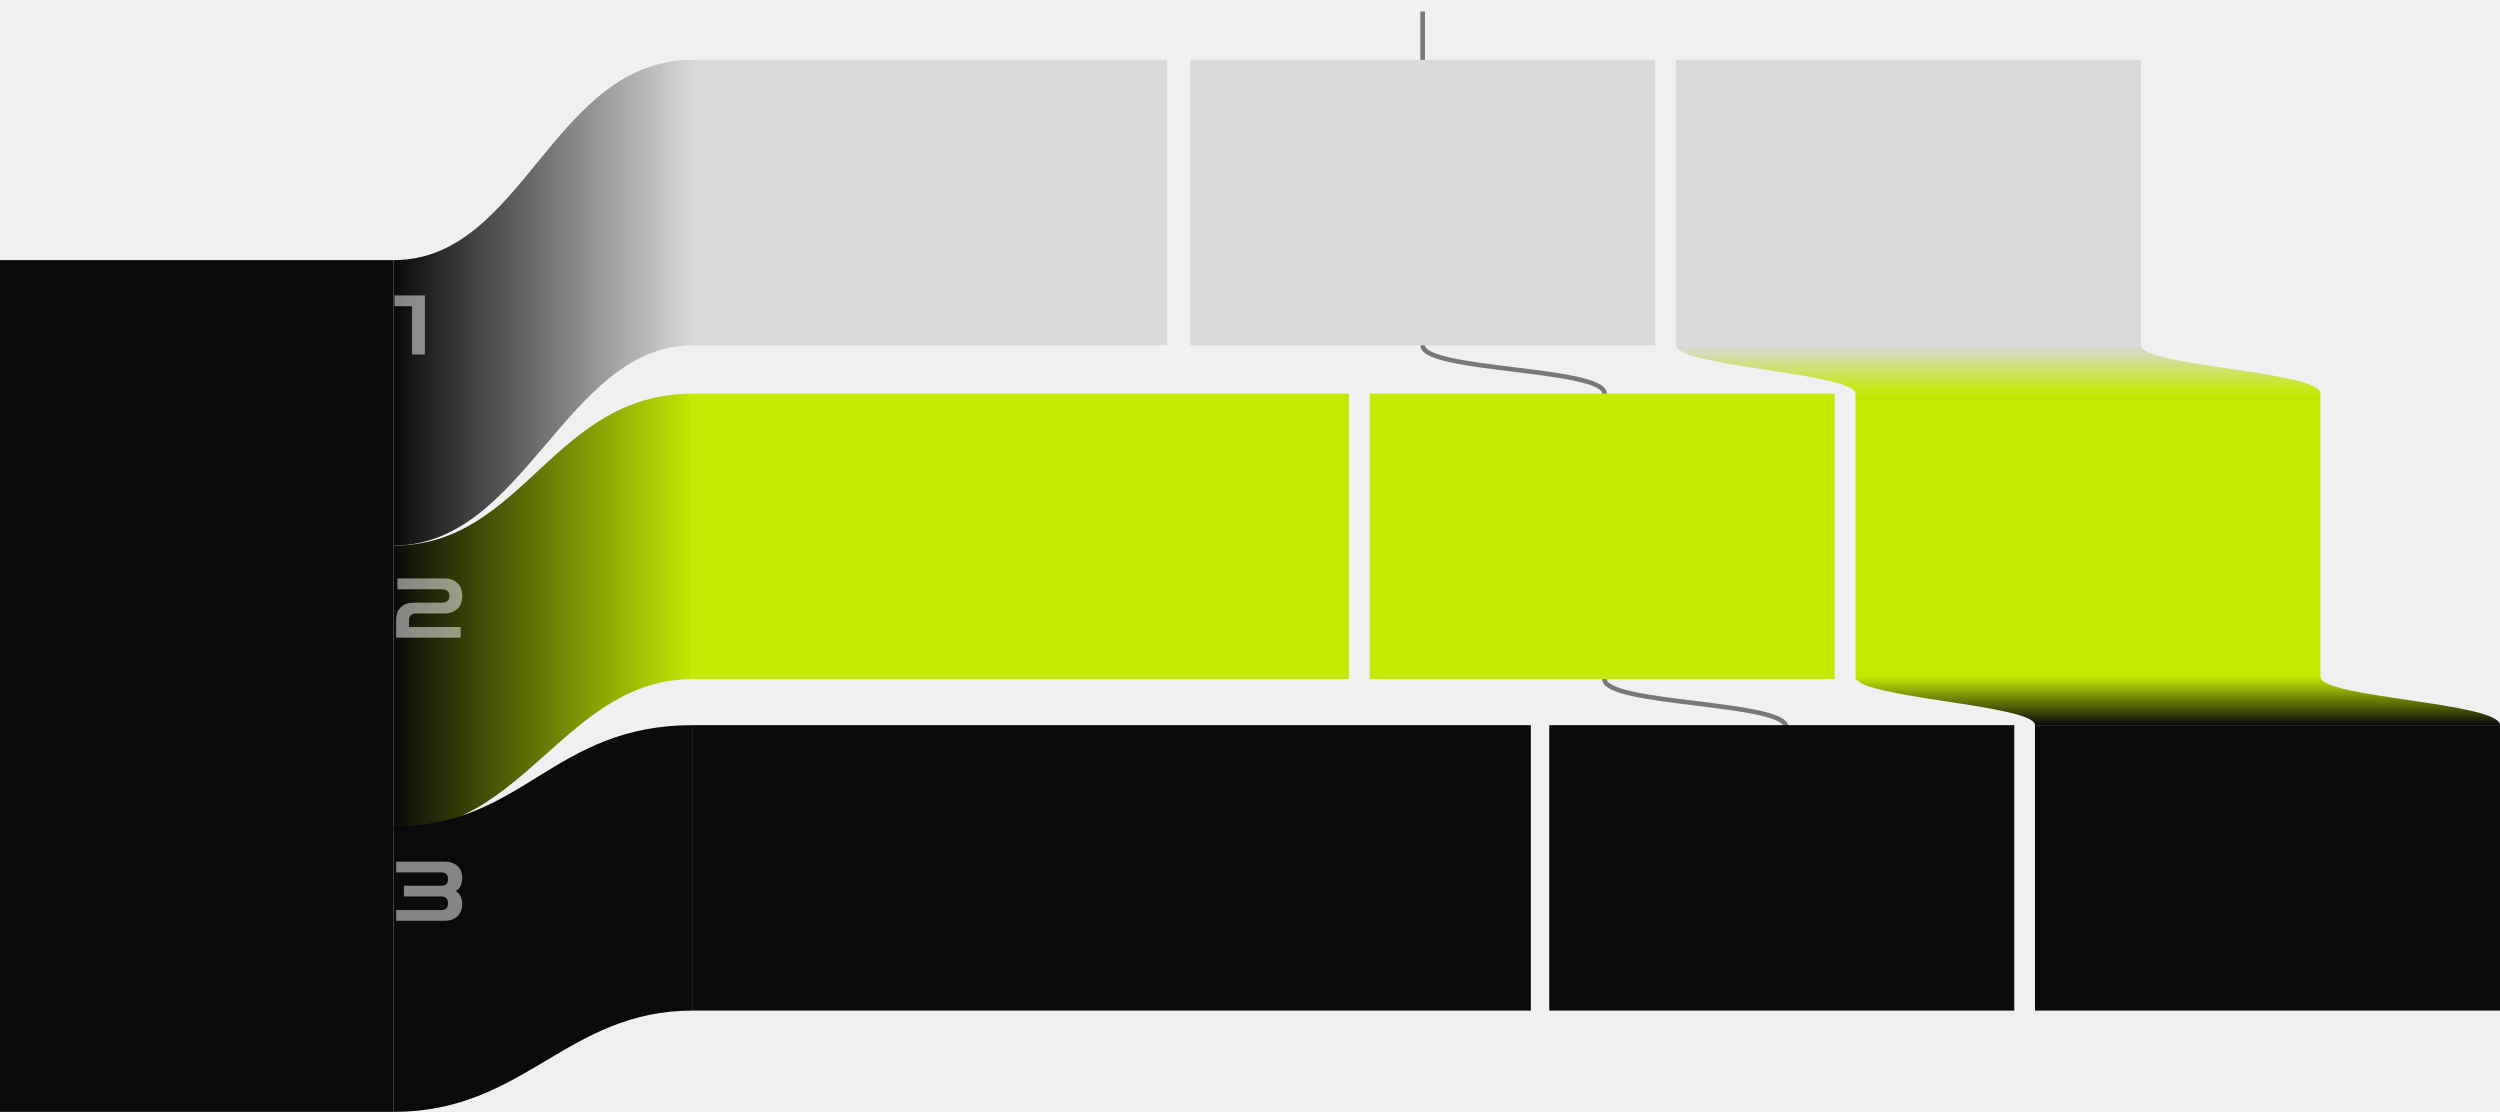
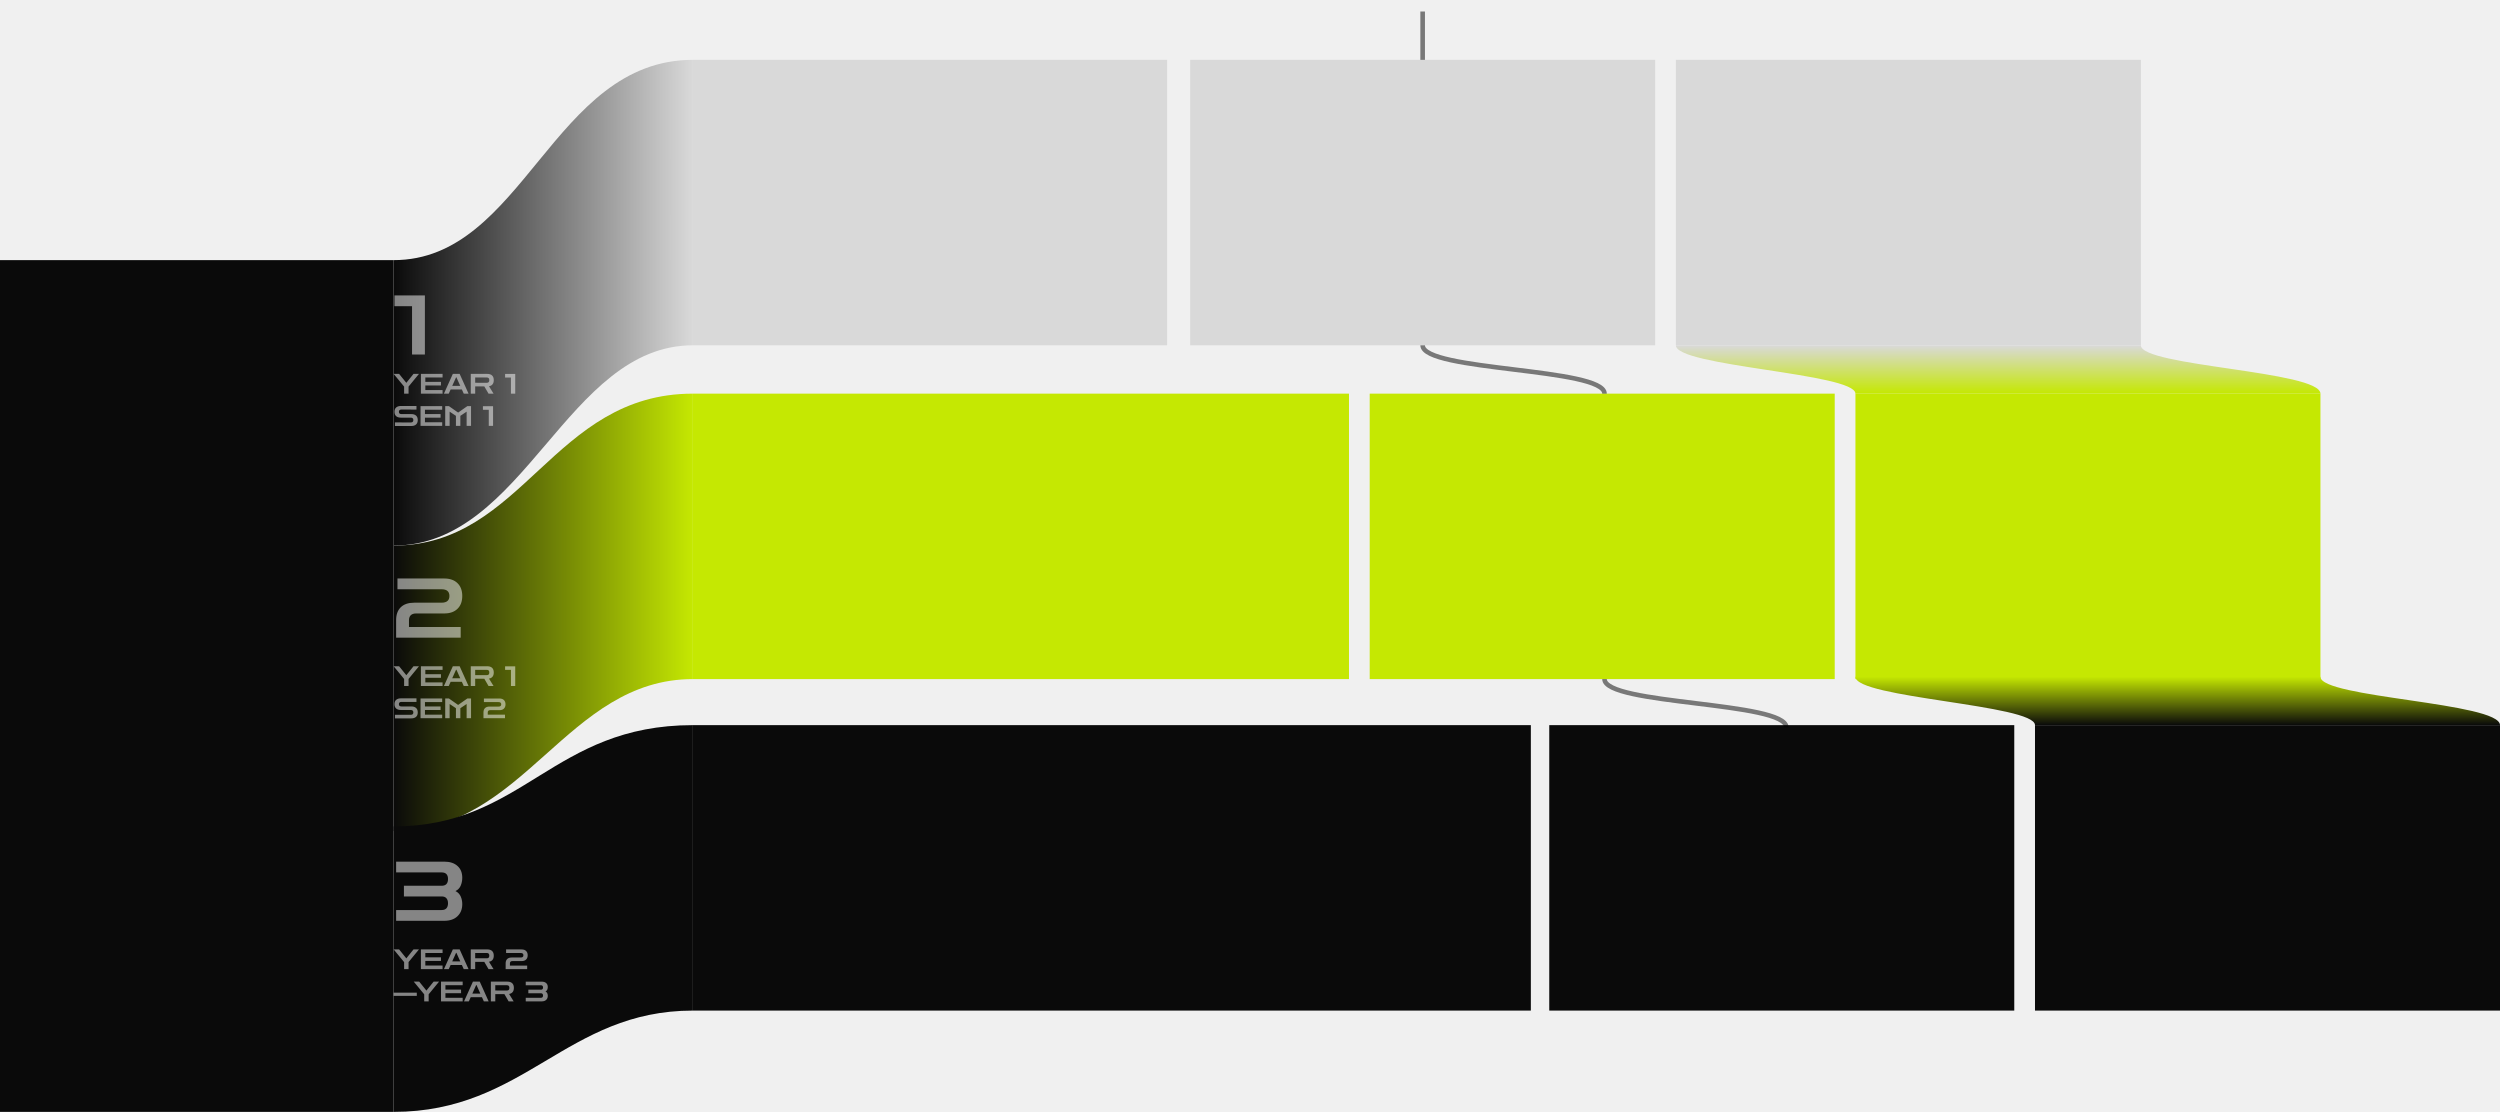
<svg xmlns="http://www.w3.org/2000/svg" width="1086" height="483" viewBox="0 0 1086 483" fill="none" preserveAspectRatio="none">
  <rect y="113" width="171" height="370" fill="#0A0A0A" />
  <rect x="728" y="26" width="202" height="124" fill="#D9D9D9" />
  <rect x="884" y="315" width="202" height="124" fill="#0A0A0A" />
  <rect x="806" y="171" width="202" height="124" fill="#C5E802" />
  <rect x="517" y="26" width="202" height="124" fill="#D9D9D9" />
  <rect x="673" y="315" width="202" height="124" fill="#0A0A0A" />
  <rect x="595" y="171" width="202" height="124" fill="#C5E802" />
  <rect x="301" y="26" width="206" height="124" fill="#D9D9D9" />
  <rect x="301" y="315" width="364" height="124" fill="#0A0A0A" />
  <rect x="301" y="171" width="285" height="124" fill="#C5E802" />
  <path d="M171 113C227.5 113 240 26 301 26C301 64 301 105.5 301 150C246 150 228 237 171 237C171 201.5 171 157.5 171 113Z" fill="url(#paint0_linear_1_34)" />
  <path d="M930 150C930 159.127 1008 161.146 1008 171C957.573 171 865.052 171 806 171C806 162.115 728 159.208 728 150C775.109 150 870.948 150 930 150Z" fill="url(#paint1_linear_1_34)" />
  <path d="M1008 294C1008 303.127 1086 305.146 1086 315C1035.57 315 943.052 315 884 315C884 306.115 806 303.208 806 294C853.109 294 948.948 294 1008 294Z" fill="url(#paint2_linear_1_34)" />
  <path d="M171 237C227.5 237 240 171 301 171C301 209 301 250.5 301 295C246 295 228 361 171 361C171 325.5 171 281.5 171 237Z" fill="url(#paint3_linear_1_34)" />
  <path d="M171 359C227.5 359 240 315 301 315C301 353 301 394.5 301 439C246 439 228 483 171 483C171 447.5 171 403.5 171 359Z" fill="#0A0A0A" />
  <path d="M618 150C618 161.268 697 159.732 697 171" stroke="black" stroke-opacity="0.5" stroke-width="2" />
  <path d="M697 295C697 306.268 776 304.732 776 316" stroke="black" stroke-opacity="0.5" stroke-width="2" />
  <path d="M618 26V5" stroke="black" stroke-opacity="0.5" stroke-width="2" />
  <path d="M178.992 154V133.012H171.36V128.332H184.572V154H178.992Z" fill="white" fill-opacity="0.5" />
+   <path d="M175.548 171V167.94L171 162.42H173.376L176.508 166.308L179.628 162.42H182.004L177.48 167.928V171H175.548ZM182.844 171V162.42H192.252V163.98H184.764V165.876H191.556V167.436H184.764V169.44H192.252V171H182.844ZM192.847 171L196.711 162.42H199.675L203.539 171H201.451L200.635 169.188H195.751L194.935 171H192.847ZM196.447 167.628H199.939L198.271 163.92H198.115L196.447 167.628ZM204.5 171V162.42H211.688C212.576 162.42 213.264 162.644 213.752 163.092C214.248 163.54 214.496 164.22 214.496 165.132C214.496 165.908 214.316 166.516 213.956 166.956C213.596 167.396 213.084 167.672 212.42 167.784L214.4 171H212.216L210.38 167.844H206.42V171H204.5ZM211.46 163.98H206.42V166.272L211.46 166.284C211.812 166.284 212.08 166.196 212.264 166.02C212.456 165.844 212.552 165.548 212.552 165.132C212.552 164.708 212.456 164.412 212.264 164.244C212.08 164.068 211.812 163.98 211.46 163.98ZM221.957 171V164.004H219.413V162.444H223.817V171H221.957ZM171.564 185.06V183.5L178.464 183.512C178.816 183.512 179.084 183.432 179.268 183.272C179.46 183.104 179.556 182.836 179.556 182.468C179.556 182.1 179.46 181.836 179.268 181.676C179.084 181.508 178.816 181.424 178.464 181.424H174.168C173.28 181.424 172.588 181.212 172.092 180.788C171.604 180.356 171.36 179.724 171.36 178.892C171.36 178.06 171.604 177.432 172.092 177.008C172.588 176.576 173.28 176.36 174.168 176.36H180.912V177.92L174.372 177.908C174.028 177.908 173.76 177.988 173.568 178.148C173.376 178.3 173.28 178.548 173.28 178.892C173.28 179.236 173.376 179.488 173.568 179.648C173.76 179.8 174.028 179.876 174.372 179.876H178.668C179.556 179.876 180.244 180.096 180.732 180.536C181.228 180.968 181.476 181.612 181.476 182.468C181.476 183.316 181.228 183.96 180.732 184.4C180.244 184.84 179.556 185.06 178.668 185.06H171.564ZM182.68 185V176.42H192.088V177.98H184.6V179.876H191.392V181.436H184.6V183.44H192.088V185H182.68ZM193.403 185V176.42H195.011L198.983 179.204H199.043L203.015 176.42H204.622V185H202.703V178.82L199.979 180.644V185H198.059V180.644L195.323 178.82V185H193.403ZM212.324 185V178.004H209.78V176.444H214.184V185H212.324Z" fill="white" fill-opacity="0.5" />
+   <path d="M175.548 298V294.94L171 289.42H173.376L176.508 293.308L179.628 289.42H182.004L177.48 294.928V298H175.548ZM182.844 298V289.42H192.252V290.98H184.764V292.876H191.556V294.436H184.764V296.44H192.252V298H182.844ZM192.847 298L196.711 289.42H199.675L203.539 298H201.451L200.635 296.188H195.751L194.935 298H192.847ZM196.447 294.628H199.939L198.271 290.92H198.115L196.447 294.628ZM204.5 298V289.42H211.688C212.576 289.42 213.264 289.644 213.752 290.092C214.248 290.54 214.496 291.22 214.496 292.132C214.496 292.908 214.316 293.516 213.956 293.956C213.596 294.396 213.084 294.672 212.42 294.784L214.4 298H212.216L210.38 294.844H206.42V298H204.5ZM211.46 290.98H206.42V293.272L211.46 293.284C211.812 293.284 212.08 293.196 212.264 293.02C212.456 292.844 212.552 292.548 212.552 292.132C212.552 291.708 212.456 291.412 212.264 291.244C212.08 291.068 211.812 290.98 211.46 290.98ZM221.957 298V291.004H219.413V289.444H223.817V298H221.957ZM171.564 312.06V310.5L178.464 310.512C178.816 310.512 179.084 310.432 179.268 310.272C179.46 310.104 179.556 309.836 179.556 309.468C179.556 309.1 179.46 308.836 179.268 308.676C179.084 308.508 178.816 308.424 178.464 308.424H174.168C173.28 308.424 172.588 308.212 172.092 307.788C171.604 307.356 171.36 306.724 171.36 305.892C171.36 305.06 171.604 304.432 172.092 304.008C172.588 303.576 173.28 303.36 174.168 303.36H180.912V304.92L174.372 304.908C174.028 304.908 173.76 304.988 173.568 305.148C173.376 305.3 173.28 305.548 173.28 305.892C173.28 306.236 173.376 306.488 173.568 306.648C173.76 306.8 174.028 306.876 174.372 306.876H178.668C179.556 306.876 180.244 307.096 180.732 307.536C181.228 307.968 181.476 308.612 181.476 309.468C181.476 310.316 181.228 310.96 180.732 311.4C180.244 311.84 179.556 312.06 178.668 312.06H171.564ZM182.68 312V303.42H192.088V304.98H184.6V306.876H191.392V308.436H184.6V310.44H192.088V312H182.68ZM193.403 312V303.42H195.011L198.983 306.204H199.043L203.015 303.42H204.622V312H202.703V305.82L199.979 307.644V312H198.059V307.644L195.323 305.82V312H193.403ZM210.02 312V309.456C210.02 308.656 210.244 308.036 210.692 307.596C211.14 307.156 211.792 306.936 212.648 306.936H216.596C217.356 306.936 217.736 306.612 217.736 305.964C217.736 305.316 217.356 304.992 216.596 304.992H210.212V303.432H216.968C217.8 303.432 218.444 303.656 218.9 304.104C219.364 304.552 219.596 305.172 219.596 305.964C219.596 306.756 219.364 307.376 218.9 307.824C218.444 308.272 217.8 308.496 216.968 308.496H212.912C212.568 308.496 212.308 308.584 212.132 308.76C211.964 308.928 211.88 309.168 211.88 309.48V310.452H219.368V312H210.02Z" fill="white" fill-opacity="0.5" />
+   <path d="M175.548 421V417.94L171 412.42H173.376L176.508 416.308L179.628 412.42H182.004L177.48 417.928V421H175.548ZM182.844 421V412.42H192.252V413.98H184.764V415.876H191.556V417.436H184.764V419.44H192.252V421H182.844ZM192.847 421L196.711 412.42H199.675L203.539 421H201.451L200.635 419.188H195.751L194.935 421H192.847ZM196.447 417.628H199.939L198.271 413.92H198.115L196.447 417.628ZM204.5 421V412.42H211.688C212.576 412.42 213.264 412.644 213.752 413.092C214.248 413.54 214.496 414.22 214.496 415.132C214.496 415.908 214.316 416.516 213.956 416.956C213.596 417.396 213.084 417.672 212.42 417.784L214.4 421H212.216L210.38 417.844H206.42V421H204.5ZM211.46 413.98H206.42V416.272L211.46 416.284C211.812 416.284 212.08 416.196 212.264 416.02C212.456 415.844 212.552 415.548 212.552 415.132C212.552 414.708 212.456 414.412 212.264 414.244C212.08 414.068 211.812 413.98 211.46 413.98ZM219.653 421V418.456C219.653 417.656 219.877 417.036 220.325 416.596C220.773 416.156 221.425 415.936 222.281 415.936H226.229C226.989 415.936 227.369 415.612 227.369 414.964C227.369 414.316 226.989 413.992 226.229 413.992H219.845V412.432H226.601C227.433 412.432 228.077 412.656 228.533 413.104C228.997 413.552 229.229 414.172 229.229 414.964C229.229 415.756 228.997 416.376 228.533 416.824C228.077 417.272 227.433 417.496 226.601 417.496H222.545C222.201 417.496 221.941 417.584 221.765 417.76C221.597 417.928 221.513 418.168 221.513 418.48V419.452H229.001V421H219.653ZM171 432.612V431.22H181.056V432.612H171ZM184.278 435V431.94L179.73 426.42H182.106L185.238 430.308L188.358 426.42H190.734L186.21 431.928V435H184.278ZM191.574 435V426.42H200.982V427.98H193.494V429.876H200.286V431.436H193.494V433.44H200.982V435H191.574ZM201.577 435L205.441 426.42H208.405L212.269 435H210.181L209.365 433.188H204.481L203.665 435H201.577ZM205.177 431.628H208.669L207.001 427.92H206.845L205.177 431.628ZM213.231 435V426.42H220.419C221.307 426.42 221.995 426.644 222.483 427.092C222.979 427.54 223.227 428.22 223.227 429.132C223.227 429.908 223.047 430.516 222.687 430.956C222.327 431.396 221.815 431.672 221.151 431.784L223.131 435H220.947L219.111 431.844H215.151V435H213.231ZM220.191 427.98H215.151V430.272L220.191 430.284C220.543 430.284 220.811 430.196 220.995 430.02C221.187 429.844 221.283 429.548 221.283 429.132C221.283 428.708 221.187 428.412 220.995 428.244C220.811 428.068 220.543 427.98 220.191 427.98ZM228.383 435V433.44H234.983C235.287 433.44 235.515 433.356 235.667 433.188C235.819 433.012 235.895 432.772 235.895 432.468C235.895 432.156 235.819 431.912 235.667 431.736C235.515 431.56 235.287 431.472 234.983 431.472H229.511V429.924H234.971C235.587 429.924 235.895 429.6 235.895 428.952C235.895 428.312 235.587 427.992 234.971 427.992H228.383V426.432H235.331C236.163 426.432 236.807 426.64 237.263 427.056C237.727 427.464 237.959 428.036 237.959 428.772C237.959 429.172 237.883 429.552 237.731 429.912C237.579 430.264 237.327 430.524 236.975 430.692C237.327 430.868 237.579 431.128 237.731 431.472C237.883 431.808 237.959 432.18 237.959 432.588C237.959 433.316 237.727 433.9 237.263 434.34C236.807 434.78 236.163 435 235.331 435H228.383Z" fill="white" fill-opacity="0.5" />
  <path d="M172.08 277V269.368C172.08 266.968 172.752 265.108 174.096 263.788C175.44 262.468 177.396 261.808 179.964 261.808H191.808C194.088 261.808 195.228 260.836 195.228 258.892C195.228 256.948 194.088 255.976 191.808 255.976H172.656V251.296H192.924C195.42 251.296 197.352 251.968 198.72 253.312C200.112 254.656 200.808 256.516 200.808 258.892C200.808 261.268 200.112 263.128 198.72 264.472C197.352 265.816 195.42 266.488 192.924 266.488H180.756C179.724 266.488 178.944 266.752 178.416 267.28C177.912 267.784 177.66 268.504 177.66 269.44V272.356H200.124V277H172.08Z" fill="white" fill-opacity="0.5" />
  <path d="M172.08 400V395.32H191.88C192.792 395.32 193.476 395.068 193.932 394.564C194.388 394.036 194.616 393.316 194.616 392.404C194.616 391.468 194.388 390.736 193.932 390.208C193.476 389.68 192.792 389.416 191.88 389.416H175.464V384.772H191.844C193.692 384.772 194.616 383.8 194.616 381.856C194.616 379.936 193.692 378.976 191.844 378.976H172.08V374.296H192.924C195.42 374.296 197.352 374.92 198.72 376.168C200.112 377.392 200.808 379.108 200.808 381.316C200.808 382.516 200.58 383.656 200.124 384.736C199.668 385.792 198.912 386.572 197.856 387.076C198.912 387.604 199.668 388.384 200.124 389.416C200.58 390.424 200.808 391.54 200.808 392.764C200.808 394.948 200.112 396.7 198.72 398.02C197.352 399.34 195.42 400 192.924 400H172.08Z" fill="white" fill-opacity="0.5" />
  <defs>
    <linearGradient id="paint0_linear_1_34" x1="301" y1="131.5" x2="171" y2="131.5" gradientUnits="userSpaceOnUse">
      <stop stop-color="#D9D9D9" />
      <stop offset="1" stop-color="#0A0A0A" />
    </linearGradient>
    <linearGradient id="paint1_linear_1_34" x1="868" y1="150" x2="868" y2="171" gradientUnits="userSpaceOnUse">
      <stop stop-color="#D9D9D9" />
      <stop offset="1" stop-color="#C5E802" />
    </linearGradient>
    <linearGradient id="paint2_linear_1_34" x1="946" y1="294" x2="946" y2="315" gradientUnits="userSpaceOnUse">
      <stop stop-color="#C5E802" />
      <stop offset="1" stop-color="#0A0A0A" />
    </linearGradient>
    <linearGradient id="paint3_linear_1_34" x1="301" y1="266" x2="171" y2="266" gradientUnits="userSpaceOnUse">
      <stop stop-color="#C5E802" />
      <stop offset="1" stop-color="#0A0A0A" />
    </linearGradient>
  </defs>
</svg>
